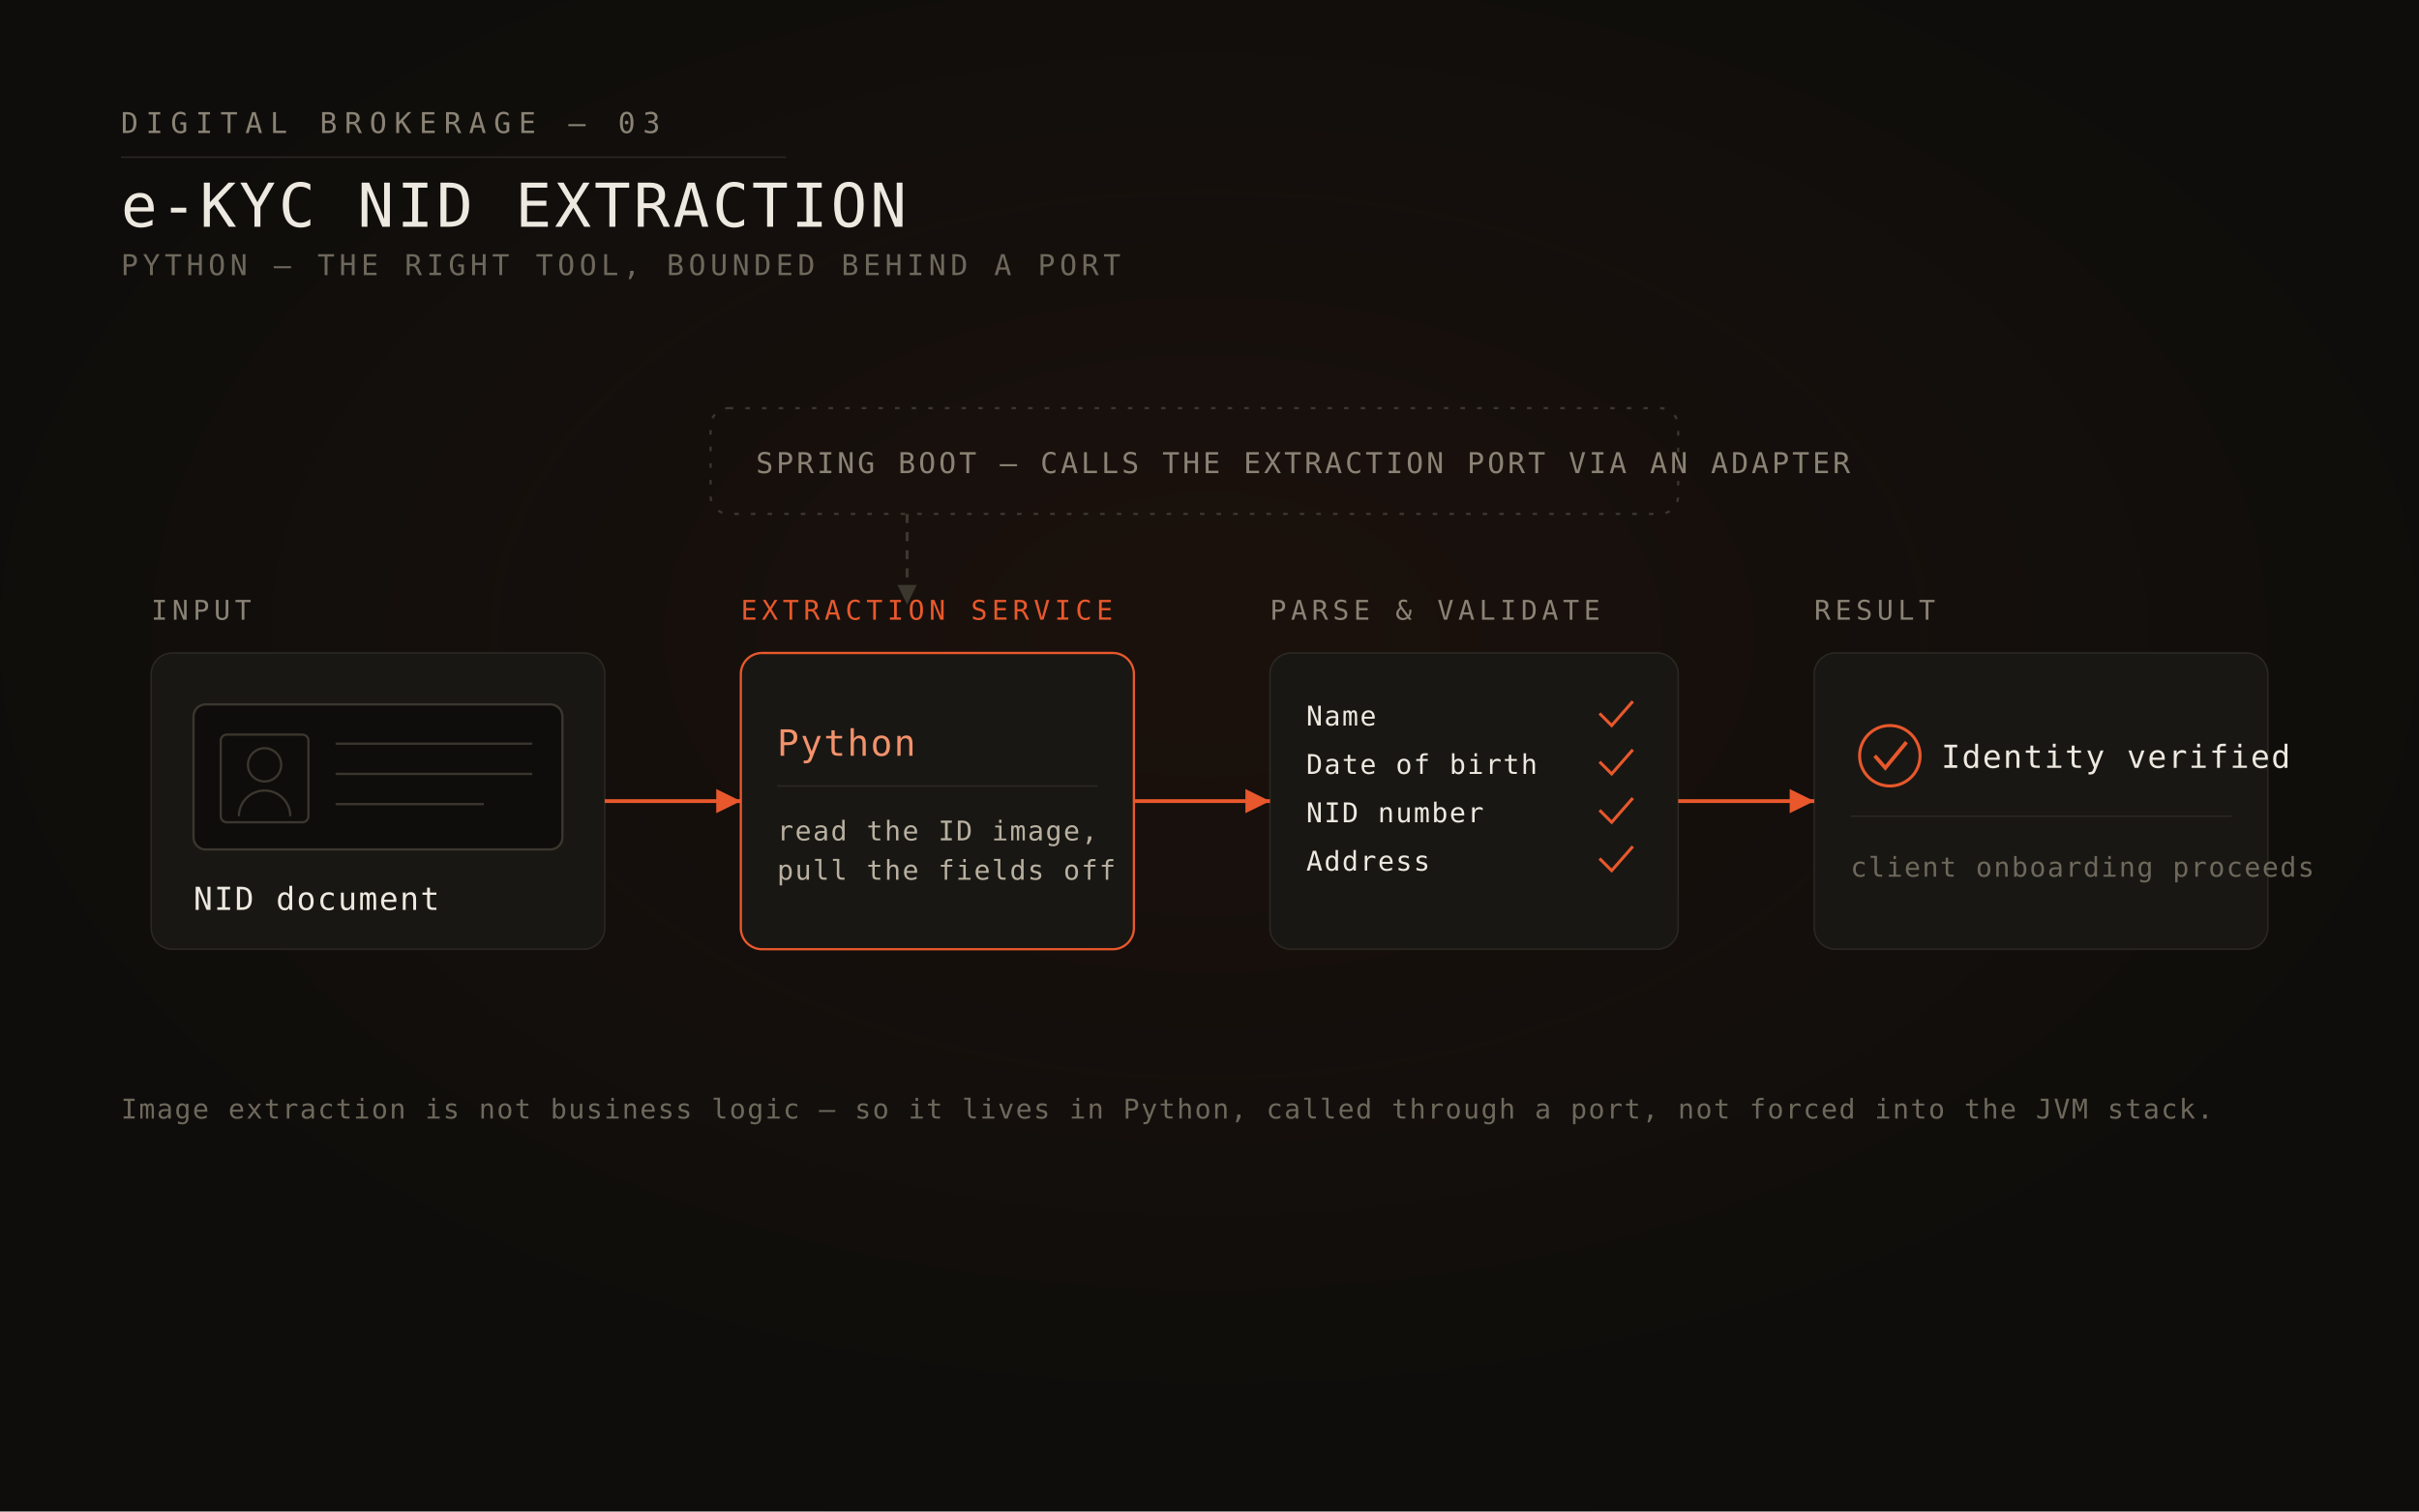
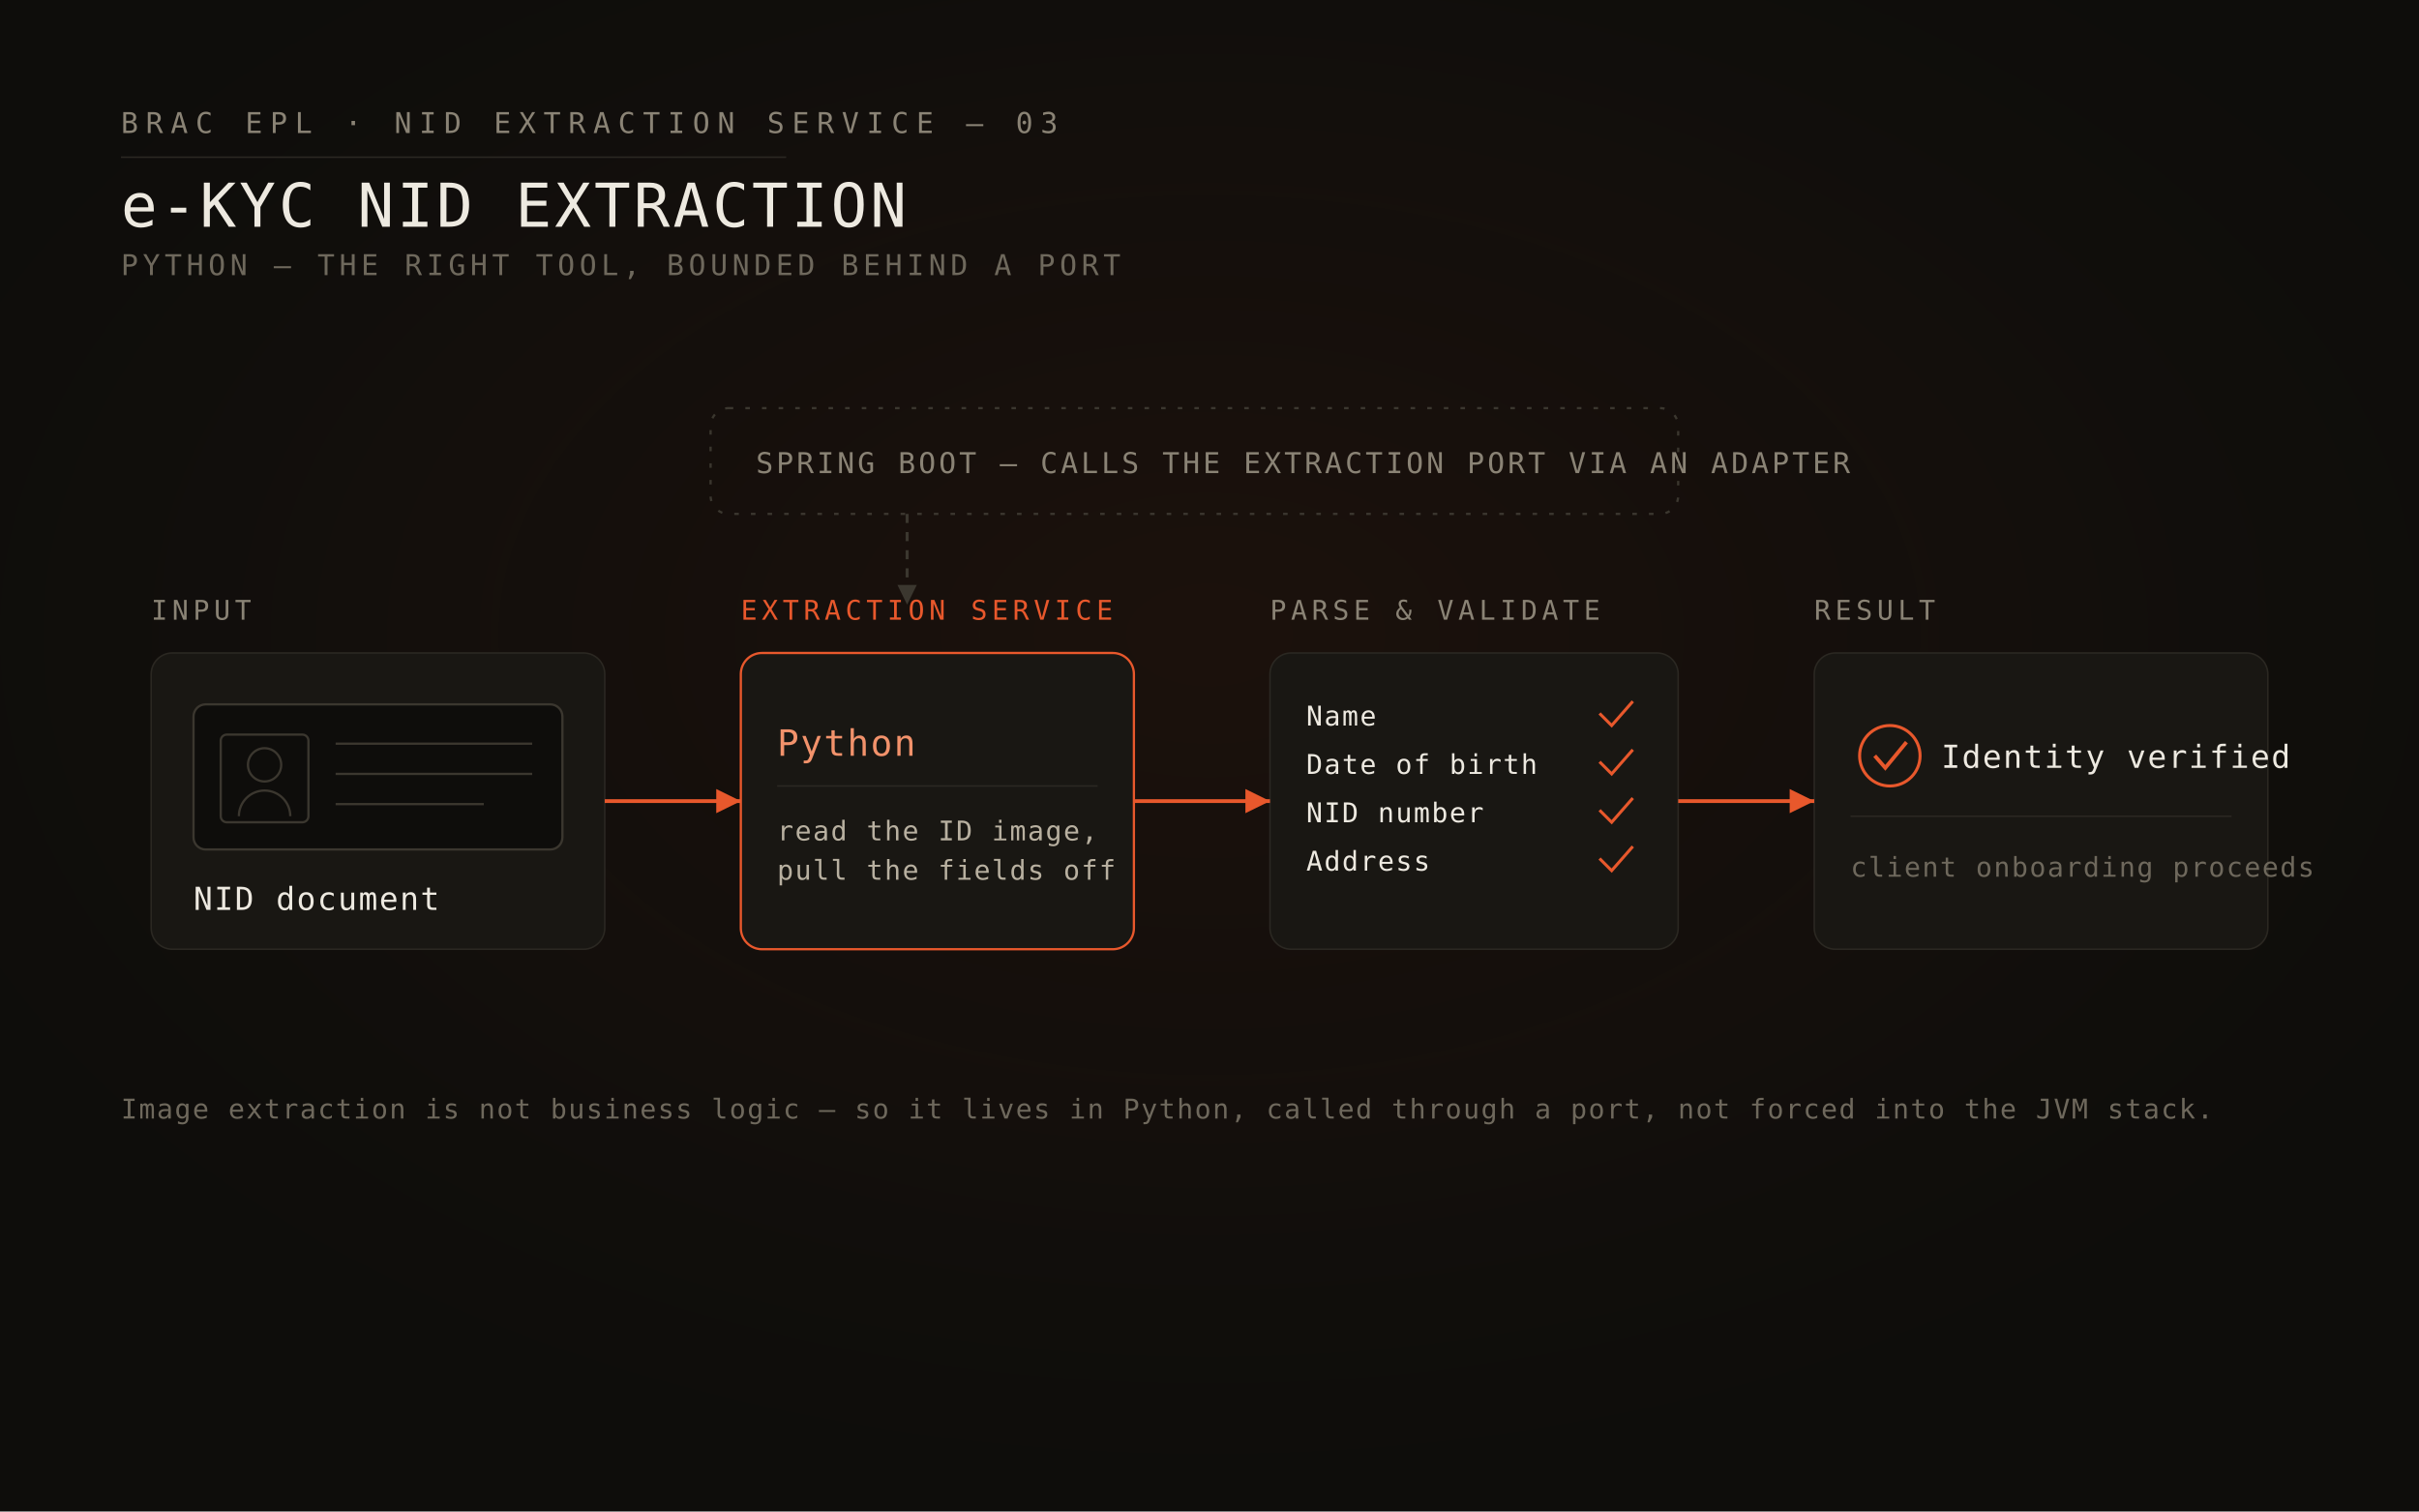
<svg xmlns="http://www.w3.org/2000/svg" viewBox="0 0 1600 1000" width="1600" height="1000" role="img" aria-label="Python NID extraction feeding the e-KYC verification flow for client onboarding">
  <defs>
    <radialGradient id="warm" cx="50%" cy="42%" r="62%">
      <stop offset="0%" stop-color="#B4441F" stop-opacity="0.08" />
      <stop offset="55%" stop-color="#B4441F" stop-opacity="0.03" />
      <stop offset="100%" stop-color="#0E0D0B" stop-opacity="0" />
    </radialGradient>
    <marker id="ember" markerWidth="9" markerHeight="9" refX="6.5" refY="3.2" orient="auto">
      <path d="M0,0 L6.5,3.2 L0,6.4 Z" fill="#E8582C" />
    </marker>
    <marker id="ink" markerWidth="9" markerHeight="9" refX="6.5" refY="3.2" orient="auto">
      <path d="M0,0 L6.5,3.2 L0,6.4 Z" fill="#3B372F" />
    </marker>
  </defs>
  <rect x="0" y="0" width="1600" height="1000" fill="#0E0D0B" />
  <rect x="0" y="0" width="1600" height="1000" fill="url(#warm)" />
-   <text x="80" y="88" font-family="ui-monospace, 'JetBrains Mono', Menlo, monospace" font-size="19" letter-spacing="5" fill="#8A8375">DIGITAL BROKERAGE — 03</text>
+   <text x="80" y="88" font-family="ui-monospace, 'JetBrains Mono', Menlo, monospace" font-size="19" letter-spacing="5" fill="#8A8375">BRAC EPL · NID EXTRACTION SERVICE — 03</text>
  <line x1="80" y1="104" x2="520" y2="104" stroke="#2B2822" stroke-width="1" />
  <text x="80" y="150" font-family="ui-monospace, 'JetBrains Mono', Menlo, monospace" font-size="40" letter-spacing="2" fill="#EDE9E0">e-KYC NID EXTRACTION</text>
  <text x="80" y="182" font-family="ui-monospace, 'JetBrains Mono', Menlo, monospace" font-size="19" letter-spacing="3" fill="#6E685C">PYTHON — THE RIGHT TOOL, BOUNDED BEHIND A PORT</text>
  <rect x="470" y="270" width="640" height="70" rx="12" fill="none" stroke="#3B372F" stroke-width="1.5" stroke-dasharray="3 8" />
  <text x="500" y="313" font-family="ui-monospace, 'JetBrains Mono', Menlo, monospace" font-size="19" letter-spacing="2" fill="#8A8375">SPRING BOOT — CALLS THE EXTRACTION PORT VIA AN ADAPTER</text>
  <line x1="600" y1="340" x2="600" y2="400" stroke="#3B372F" stroke-width="2" stroke-dasharray="6 6" marker-end="url(#ink)" />
  <text x="100" y="410" font-family="ui-monospace, 'JetBrains Mono', Menlo, monospace" font-size="18" letter-spacing="3" fill="#8A8375">INPUT</text>
  <rect x="100" y="432" width="300" height="196" rx="14" fill="#191713" stroke="#2B2822" stroke-width="1" />
  <rect x="128" y="466" width="244" height="96" rx="8" fill="#0E0D0B" stroke="#3B372F" stroke-width="1.5" />
  <rect x="146" y="486" width="58" height="58" rx="4" fill="none" stroke="#3B372F" stroke-width="1.5" />
  <circle cx="175" cy="506" r="11" fill="none" stroke="#3B372F" stroke-width="1.5" />
  <path d="M158 540 a17 17 0 0 1 34 0" fill="none" stroke="#3B372F" stroke-width="1.5" />
  <line x1="222" y1="492" x2="352" y2="492" stroke="#3B372F" stroke-width="1.5" />
  <line x1="222" y1="512" x2="352" y2="512" stroke="#3B372F" stroke-width="1.5" />
  <line x1="222" y1="532" x2="320" y2="532" stroke="#3B372F" stroke-width="1.5" />
  <text x="128" y="602" font-family="ui-monospace, 'JetBrains Mono', Menlo, monospace" font-size="21" letter-spacing="1" fill="#EDE9E0">NID document</text>
  <text x="490" y="410" font-family="ui-monospace, 'JetBrains Mono', Menlo, monospace" font-size="18" letter-spacing="3" fill="#E8582C">EXTRACTION SERVICE</text>
  <rect x="490" y="432" width="260" height="196" rx="14" fill="#191713" stroke="#E8582C" stroke-width="1.5" />
  <text x="514" y="500" font-family="ui-monospace, 'JetBrains Mono', Menlo, monospace" font-size="24" letter-spacing="1" fill="#F2926B">Python</text>
  <line x1="514" y1="520" x2="726" y2="520" stroke="#2B2822" stroke-width="1" />
  <text x="514" y="556" font-family="ui-monospace, 'JetBrains Mono', Menlo, monospace" font-size="18" letter-spacing="1" fill="#B8B0A0">read the ID image,</text>
  <text x="514" y="582" font-family="ui-monospace, 'JetBrains Mono', Menlo, monospace" font-size="18" letter-spacing="1" fill="#B8B0A0">pull the fields off</text>
  <text x="840" y="410" font-family="ui-monospace, 'JetBrains Mono', Menlo, monospace" font-size="18" letter-spacing="3" fill="#8A8375">PARSE &amp; VALIDATE</text>
  <rect x="840" y="432" width="270" height="196" rx="14" fill="#191713" stroke="#2B2822" stroke-width="1" />
  <text x="864" y="480" font-family="ui-monospace, 'JetBrains Mono', Menlo, monospace" font-size="18" letter-spacing="1" fill="#EDE9E0">Name</text>
  <text x="864" y="512" font-family="ui-monospace, 'JetBrains Mono', Menlo, monospace" font-size="18" letter-spacing="1" fill="#EDE9E0">Date of birth</text>
  <text x="864" y="544" font-family="ui-monospace, 'JetBrains Mono', Menlo, monospace" font-size="18" letter-spacing="1" fill="#EDE9E0">NID number</text>
  <text x="864" y="576" font-family="ui-monospace, 'JetBrains Mono', Menlo, monospace" font-size="18" letter-spacing="1" fill="#EDE9E0">Address</text>
  <path d="M1058 472 l8 8 l14 -16" fill="none" stroke="#E8582C" stroke-width="2" />
  <path d="M1058 504 l8 8 l14 -16" fill="none" stroke="#E8582C" stroke-width="2" />
  <path d="M1058 536 l8 8 l14 -16" fill="none" stroke="#E8582C" stroke-width="2" />
  <path d="M1058 568 l8 8 l14 -16" fill="none" stroke="#E8582C" stroke-width="2" />
  <text x="1200" y="410" font-family="ui-monospace, 'JetBrains Mono', Menlo, monospace" font-size="18" letter-spacing="3" fill="#8A8375">RESULT</text>
  <rect x="1200" y="432" width="300" height="196" rx="14" fill="#191713" stroke="#2B2822" stroke-width="1" />
  <circle cx="1250" cy="500" r="20" fill="none" stroke="#E8582C" stroke-width="2" />
  <path d="M1240 500 l7 8 l14 -17" fill="none" stroke="#E8582C" stroke-width="2.5" />
  <text x="1284" y="508" font-family="ui-monospace, 'JetBrains Mono', Menlo, monospace" font-size="21" letter-spacing="1" fill="#EDE9E0">Identity verified</text>
  <line x1="1224" y1="540" x2="1476" y2="540" stroke="#2B2822" stroke-width="1" />
  <text x="1224" y="580" font-family="ui-monospace, 'JetBrains Mono', Menlo, monospace" font-size="18" letter-spacing="1" fill="#6E685C">client onboarding proceeds</text>
  <line x1="400" y1="530" x2="490" y2="530" stroke="#E8582C" stroke-width="2.5" marker-end="url(#ember)" />
  <line x1="750" y1="530" x2="840" y2="530" stroke="#E8582C" stroke-width="2.5" marker-end="url(#ember)" />
  <line x1="1110" y1="530" x2="1200" y2="530" stroke="#E8582C" stroke-width="2.5" marker-end="url(#ember)" />
  <text x="80" y="740" font-family="ui-monospace, 'JetBrains Mono', Menlo, monospace" font-size="18" letter-spacing="1" fill="#6E685C">Image extraction is not business logic — so it lives in Python, called through a port, not forced into the JVM stack.</text>
</svg>
